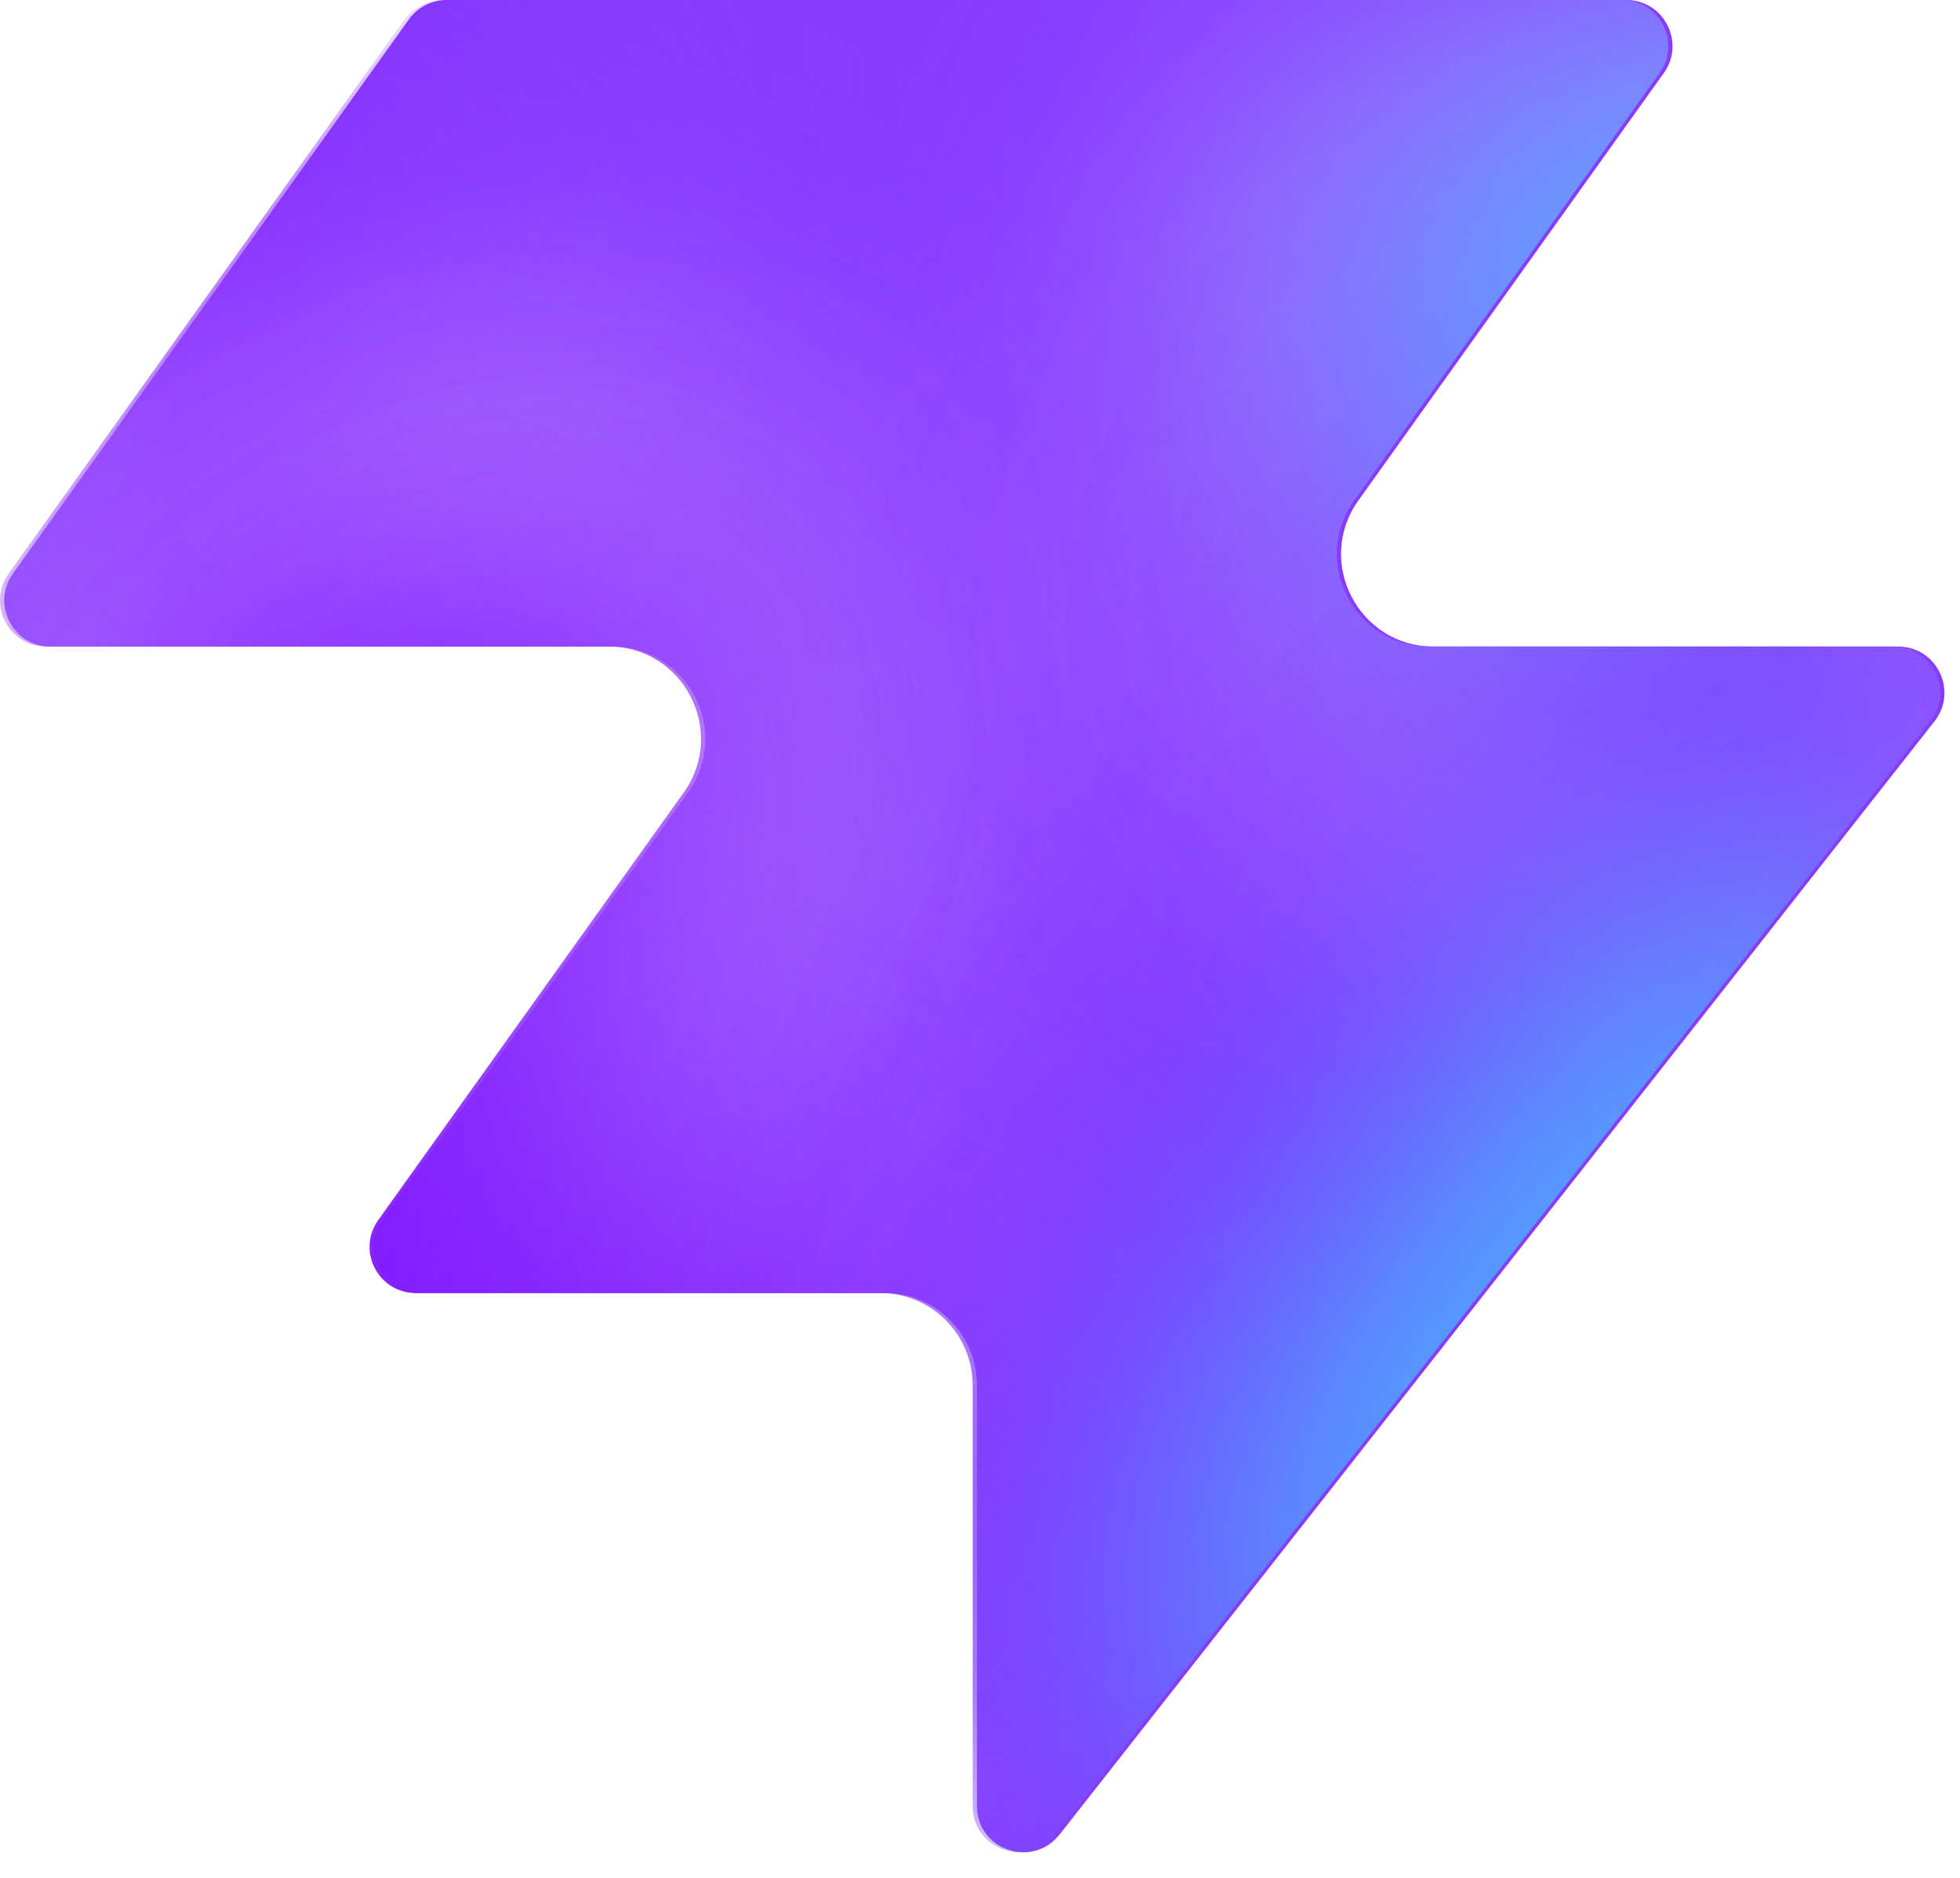
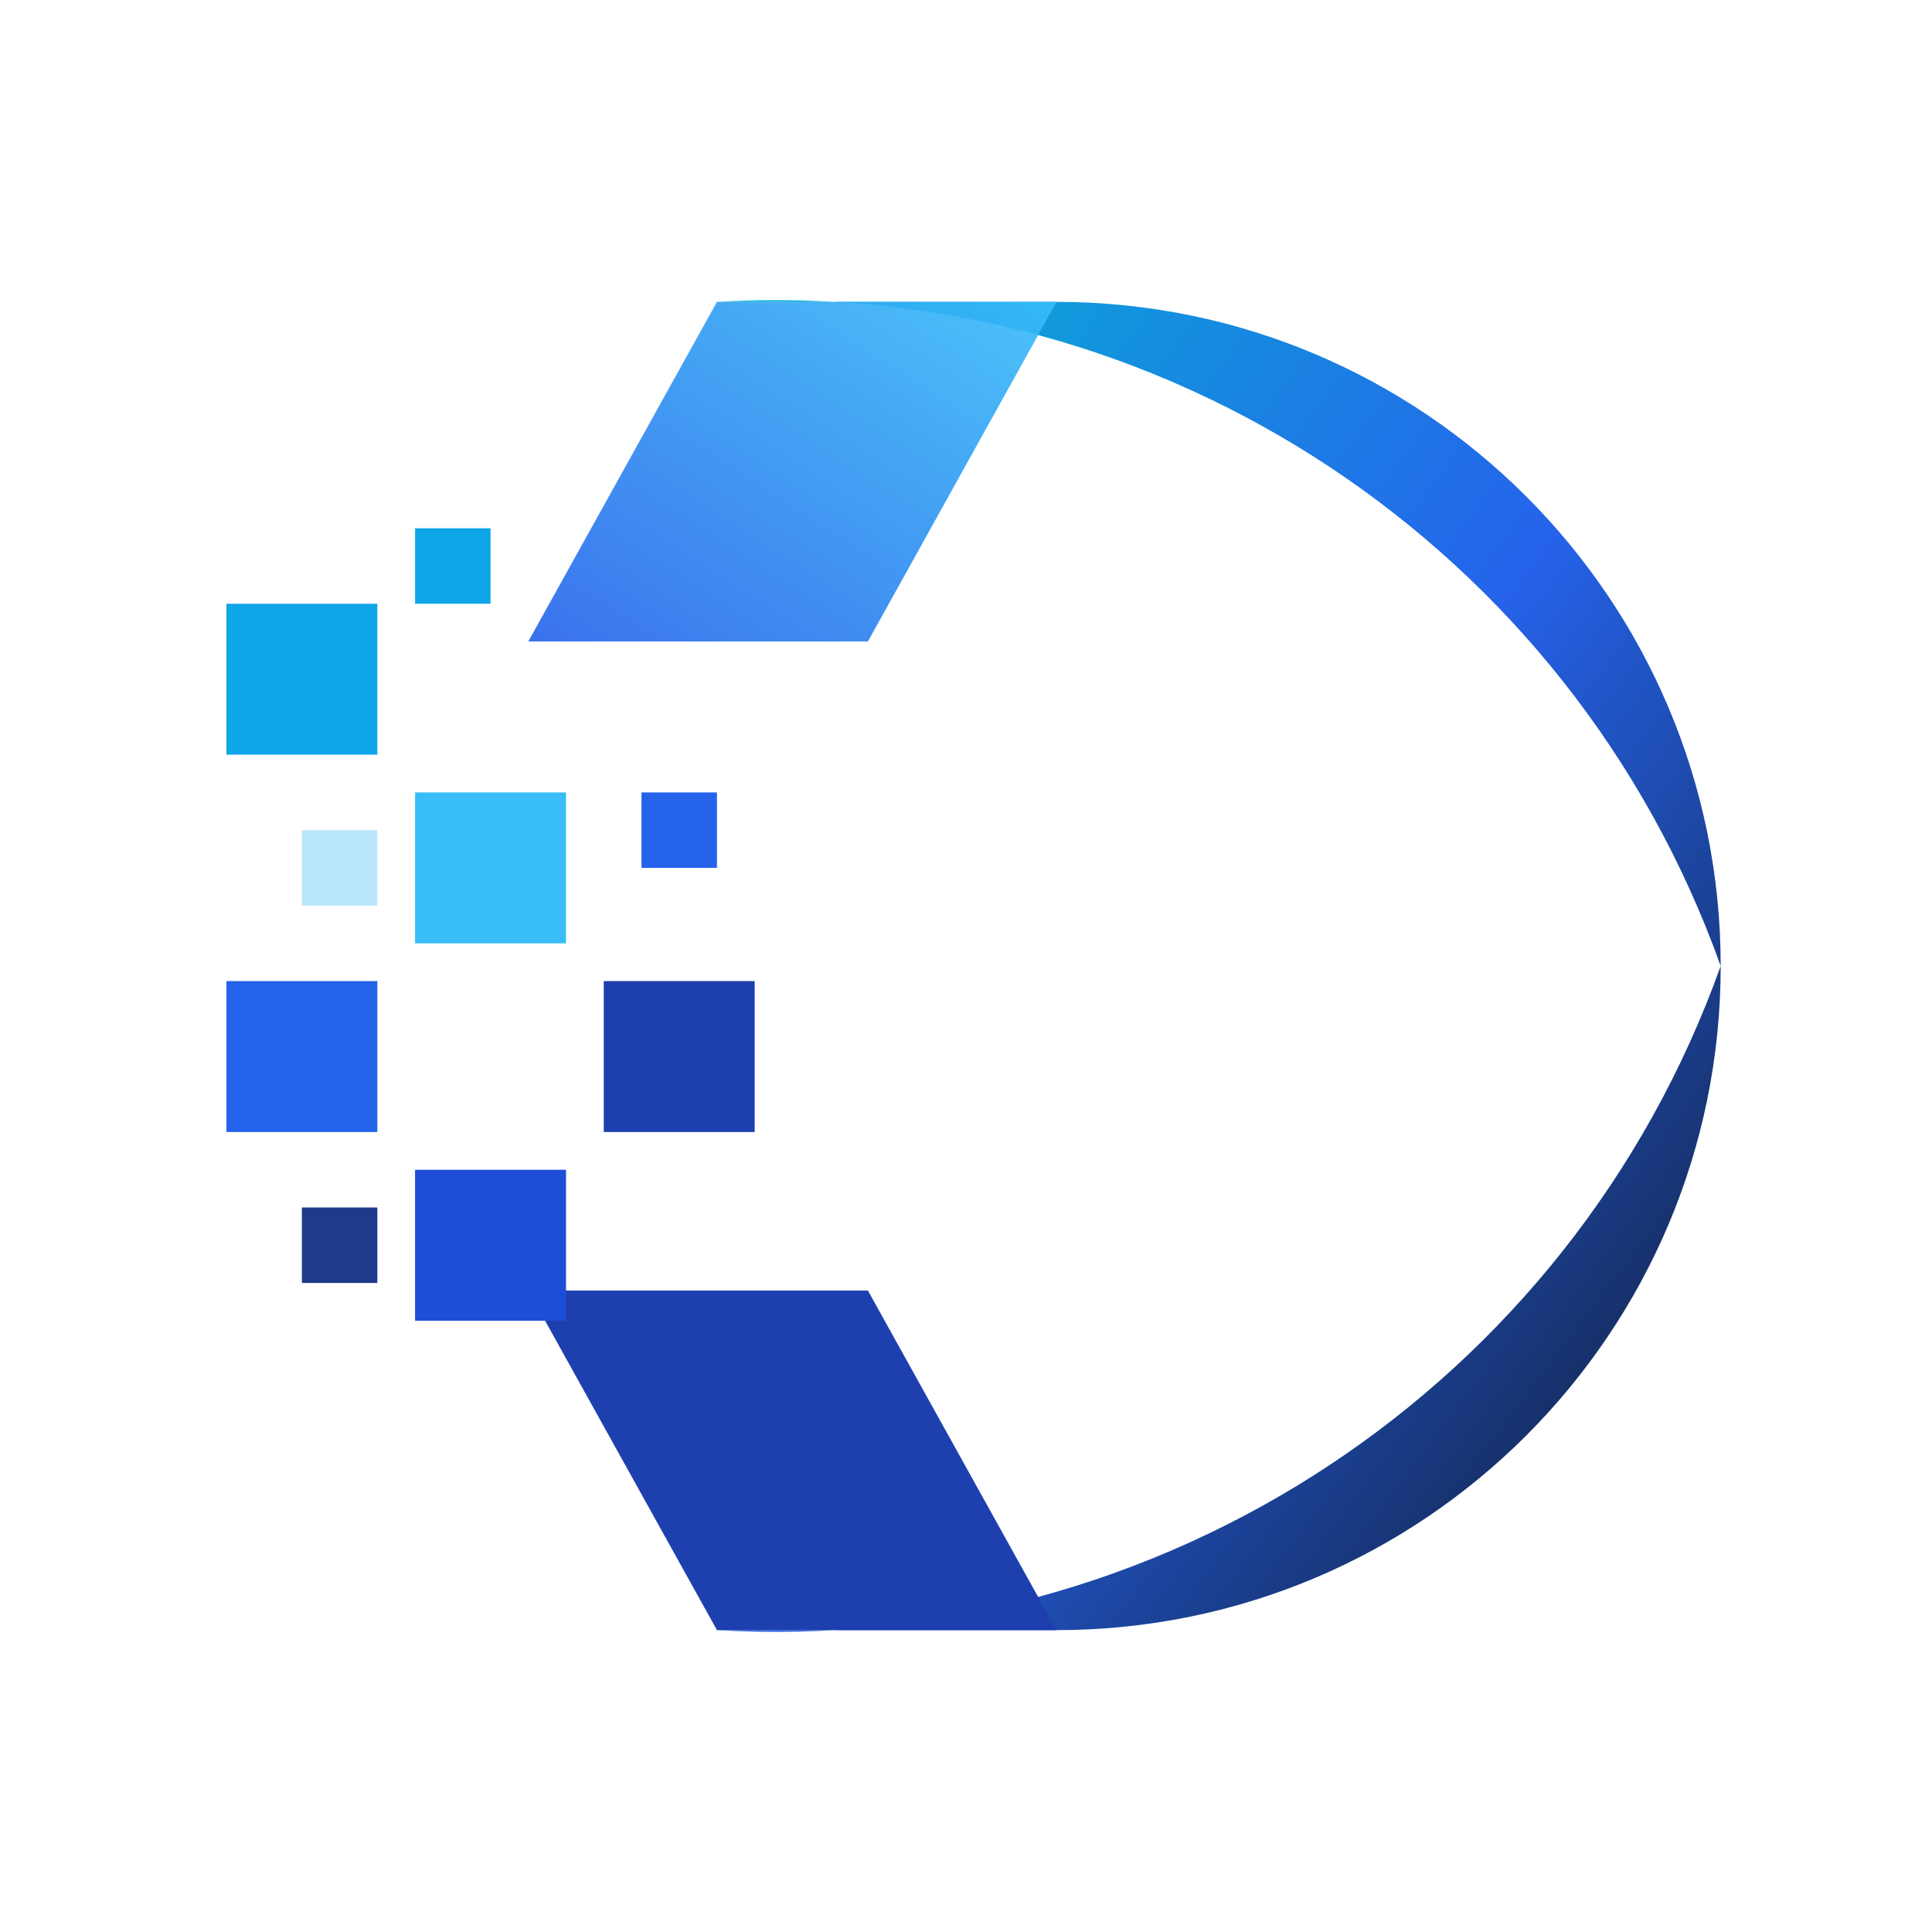
- <svg xmlns="http://www.w3.org/2000/svg" width="48" height="46" fill="none" viewBox="0 0 48 46">
-   <path fill="#863bff" d="M25.946 44.938c-.664.845-2.021.375-2.021-.698V33.937a2.26 2.26 0 0 0-2.262-2.262H10.287c-.92 0-1.456-1.04-.92-1.788l7.48-10.471c1.07-1.497 0-3.578-1.842-3.578H1.237c-.92 0-1.456-1.04-.92-1.788L10.013.474c.214-.297.556-.474.92-.474h28.894c.92 0 1.456 1.04.92 1.788l-7.48 10.471c-1.07 1.498 0 3.579 1.842 3.579h11.377c.943 0 1.473 1.088.89 1.83L25.947 44.94z" style="fill:#863bff;fill:color(display-p3 .525 .23 1);fill-opacity:1" />
-   <mask id="a" width="48" height="46" x="0" y="0" maskUnits="userSpaceOnUse" style="mask-type:alpha">
-     <path fill="#000" d="M25.842 44.938c-.664.844-2.021.375-2.021-.698V33.937a2.26 2.26 0 0 0-2.262-2.262H10.183c-.92 0-1.456-1.04-.92-1.788l7.48-10.471c1.07-1.498 0-3.579-1.842-3.579H1.133c-.92 0-1.456-1.04-.92-1.787L9.91.473c.214-.297.556-.474.92-.474h28.894c.92 0 1.456 1.04.92 1.788l-7.48 10.471c-1.07 1.498 0 3.578 1.842 3.578h11.377c.943 0 1.473 1.088.89 1.832L25.843 44.94z" style="fill:#000;fill-opacity:1" />
-   </mask>
-   <g mask="url(#a)">
-     <g filter="url(#b)">
-       <ellipse cx="5.508" cy="14.704" fill="#ede6ff" rx="5.508" ry="14.704" style="fill:#ede6ff;fill:color(display-p3 .927 .903 1);fill-opacity:1" transform="matrix(.00324 1 1 -.00324 -4.47 31.516)" />
-     </g>
-     <g filter="url(#c)">
-       <ellipse cx="10.399" cy="29.851" fill="#ede6ff" rx="10.399" ry="29.851" style="fill:#ede6ff;fill:color(display-p3 .927 .903 1);fill-opacity:1" transform="matrix(.00324 1 1 -.00324 -39.328 7.883)" />
-     </g>
-     <g filter="url(#d)">
-       <ellipse cx="5.508" cy="30.487" fill="#7e14ff" rx="5.508" ry="30.487" style="fill:#7e14ff;fill:color(display-p3 .492 .077 1);fill-opacity:1" transform="rotate(89.814 -25.913 -14.639)scale(1 -1)" />
-     </g>
-     <g filter="url(#e)">
-       <ellipse cx="5.508" cy="30.599" fill="#7e14ff" rx="5.508" ry="30.599" style="fill:#7e14ff;fill:color(display-p3 .492 .077 1);fill-opacity:1" transform="rotate(89.814 -32.644 -3.334)scale(1 -1)" />
-     </g>
-     <g filter="url(#f)">
-       <ellipse cx="5.508" cy="30.599" fill="#7e14ff" rx="5.508" ry="30.599" style="fill:#7e14ff;fill:color(display-p3 .492 .077 1);fill-opacity:1" transform="matrix(.00324 1 1 -.00324 -34.34 30.47)" />
-     </g>
-     <g filter="url(#g)">
-       <ellipse cx="14.072" cy="22.078" fill="#ede6ff" rx="14.072" ry="22.078" style="fill:#ede6ff;fill:color(display-p3 .927 .903 1);fill-opacity:1" transform="rotate(93.35 24.506 48.493)scale(-1 1)" />
-     </g>
-     <g filter="url(#h)">
-       <ellipse cx="3.47" cy="21.501" fill="#7e14ff" rx="3.47" ry="21.501" style="fill:#7e14ff;fill:color(display-p3 .492 .077 1);fill-opacity:1" transform="rotate(89.009 28.708 47.59)scale(-1 1)" />
-     </g>
-     <g filter="url(#i)">
-       <ellipse cx="3.47" cy="21.501" fill="#7e14ff" rx="3.47" ry="21.501" style="fill:#7e14ff;fill:color(display-p3 .492 .077 1);fill-opacity:1" transform="rotate(89.009 28.708 47.59)scale(-1 1)" />
-     </g>
-     <g filter="url(#j)">
-       <ellipse cx=".387" cy="8.972" fill="#7e14ff" rx="4.407" ry="29.108" style="fill:#7e14ff;fill:color(display-p3 .492 .077 1);fill-opacity:1" transform="rotate(39.51 .387 8.972)" />
-     </g>
-     <g filter="url(#k)">
-       <ellipse cx="47.523" cy="-6.092" fill="#7e14ff" rx="4.407" ry="29.108" style="fill:#7e14ff;fill:color(display-p3 .492 .077 1);fill-opacity:1" transform="rotate(37.892 47.523 -6.092)" />
-     </g>
-     <g filter="url(#l)">
-       <ellipse cx="41.412" cy="6.333" fill="#47bfff" rx="5.971" ry="9.665" style="fill:#47bfff;fill:color(display-p3 .28 .748 1);fill-opacity:1" transform="rotate(37.892 41.412 6.333)" />
-     </g>
-     <g filter="url(#m)">
-       <ellipse cx="-1.879" cy="38.332" fill="#7e14ff" rx="4.407" ry="29.108" style="fill:#7e14ff;fill:color(display-p3 .492 .077 1);fill-opacity:1" transform="rotate(37.892 -1.88 38.332)" />
-     </g>
-     <g filter="url(#n)">
-       <ellipse cx="-1.879" cy="38.332" fill="#7e14ff" rx="4.407" ry="29.108" style="fill:#7e14ff;fill:color(display-p3 .492 .077 1);fill-opacity:1" transform="rotate(37.892 -1.88 38.332)" />
-     </g>
-     <g filter="url(#o)">
-       <ellipse cx="35.651" cy="29.907" fill="#7e14ff" rx="4.407" ry="29.108" style="fill:#7e14ff;fill:color(display-p3 .492 .077 1);fill-opacity:1" transform="rotate(37.892 35.651 29.907)" />
-     </g>
-     <g filter="url(#p)">
-       <ellipse cx="38.418" cy="32.4" fill="#47bfff" rx="5.971" ry="15.297" style="fill:#47bfff;fill:color(display-p3 .28 .748 1);fill-opacity:1" transform="rotate(37.892 38.418 32.4)" />
-     </g>
-   </g>
+ <svg xmlns="http://www.w3.org/2000/svg" viewBox="0 0 512 512">
  <defs>
-     <filter id="b" width="60.045" height="41.654" x="-19.77" y="16.149" color-interpolation-filters="sRGB" filterUnits="userSpaceOnUse">
-       <feFlood flood-opacity="0" result="BackgroundImageFix" />
-       <feBlend in="SourceGraphic" in2="BackgroundImageFix" result="shape" />
-       <feGaussianBlur result="effect1_foregroundBlur_2002_17158" stdDeviation="7.659" />
-     </filter>
-     <filter id="c" width="90.34" height="51.437" x="-54.613" y="-7.533" color-interpolation-filters="sRGB" filterUnits="userSpaceOnUse">
-       <feFlood flood-opacity="0" result="BackgroundImageFix" />
-       <feBlend in="SourceGraphic" in2="BackgroundImageFix" result="shape" />
-       <feGaussianBlur result="effect1_foregroundBlur_2002_17158" stdDeviation="7.659" />
-     </filter>
-     <filter id="d" width="79.355" height="29.4" x="-49.64" y="2.03" color-interpolation-filters="sRGB" filterUnits="userSpaceOnUse">
-       <feFlood flood-opacity="0" result="BackgroundImageFix" />
-       <feBlend in="SourceGraphic" in2="BackgroundImageFix" result="shape" />
-       <feGaussianBlur result="effect1_foregroundBlur_2002_17158" stdDeviation="4.596" />
-     </filter>
-     <filter id="e" width="79.579" height="29.4" x="-45.045" y="20.029" color-interpolation-filters="sRGB" filterUnits="userSpaceOnUse">
-       <feFlood flood-opacity="0" result="BackgroundImageFix" />
-       <feBlend in="SourceGraphic" in2="BackgroundImageFix" result="shape" />
-       <feGaussianBlur result="effect1_foregroundBlur_2002_17158" stdDeviation="4.596" />
-     </filter>
-     <filter id="f" width="79.579" height="29.4" x="-43.513" y="21.178" color-interpolation-filters="sRGB" filterUnits="userSpaceOnUse">
-       <feFlood flood-opacity="0" result="BackgroundImageFix" />
-       <feBlend in="SourceGraphic" in2="BackgroundImageFix" result="shape" />
-       <feGaussianBlur result="effect1_foregroundBlur_2002_17158" stdDeviation="4.596" />
-     </filter>
-     <filter id="g" width="74.749" height="58.852" x="15.756" y="-17.901" color-interpolation-filters="sRGB" filterUnits="userSpaceOnUse">
-       <feFlood flood-opacity="0" result="BackgroundImageFix" />
-       <feBlend in="SourceGraphic" in2="BackgroundImageFix" result="shape" />
-       <feGaussianBlur result="effect1_foregroundBlur_2002_17158" stdDeviation="7.659" />
-     </filter>
-     <filter id="h" width="61.377" height="25.362" x="23.548" y="2.284" color-interpolation-filters="sRGB" filterUnits="userSpaceOnUse">
-       <feFlood flood-opacity="0" result="BackgroundImageFix" />
-       <feBlend in="SourceGraphic" in2="BackgroundImageFix" result="shape" />
-       <feGaussianBlur result="effect1_foregroundBlur_2002_17158" stdDeviation="4.596" />
-     </filter>
-     <filter id="i" width="61.377" height="25.362" x="23.548" y="2.284" color-interpolation-filters="sRGB" filterUnits="userSpaceOnUse">
-       <feFlood flood-opacity="0" result="BackgroundImageFix" />
-       <feBlend in="SourceGraphic" in2="BackgroundImageFix" result="shape" />
-       <feGaussianBlur result="effect1_foregroundBlur_2002_17158" stdDeviation="4.596" />
-     </filter>
-     <filter id="j" width="56.045" height="63.649" x="-27.636" y="-22.853" color-interpolation-filters="sRGB" filterUnits="userSpaceOnUse">
-       <feFlood flood-opacity="0" result="BackgroundImageFix" />
-       <feBlend in="SourceGraphic" in2="BackgroundImageFix" result="shape" />
-       <feGaussianBlur result="effect1_foregroundBlur_2002_17158" stdDeviation="4.596" />
-     </filter>
-     <filter id="k" width="54.814" height="64.646" x="20.116" y="-38.415" color-interpolation-filters="sRGB" filterUnits="userSpaceOnUse">
-       <feFlood flood-opacity="0" result="BackgroundImageFix" />
-       <feBlend in="SourceGraphic" in2="BackgroundImageFix" result="shape" />
-       <feGaussianBlur result="effect1_foregroundBlur_2002_17158" stdDeviation="4.596" />
-     </filter>
-     <filter id="l" width="33.541" height="35.313" x="24.641" y="-11.323" color-interpolation-filters="sRGB" filterUnits="userSpaceOnUse">
-       <feFlood flood-opacity="0" result="BackgroundImageFix" />
-       <feBlend in="SourceGraphic" in2="BackgroundImageFix" result="shape" />
-       <feGaussianBlur result="effect1_foregroundBlur_2002_17158" stdDeviation="4.596" />
-     </filter>
-     <filter id="m" width="54.814" height="64.646" x="-29.286" y="6.009" color-interpolation-filters="sRGB" filterUnits="userSpaceOnUse">
-       <feFlood flood-opacity="0" result="BackgroundImageFix" />
-       <feBlend in="SourceGraphic" in2="BackgroundImageFix" result="shape" />
-       <feGaussianBlur result="effect1_foregroundBlur_2002_17158" stdDeviation="4.596" />
-     </filter>
-     <filter id="n" width="54.814" height="64.646" x="-29.286" y="6.009" color-interpolation-filters="sRGB" filterUnits="userSpaceOnUse">
-       <feFlood flood-opacity="0" result="BackgroundImageFix" />
-       <feBlend in="SourceGraphic" in2="BackgroundImageFix" result="shape" />
-       <feGaussianBlur result="effect1_foregroundBlur_2002_17158" stdDeviation="4.596" />
-     </filter>
-     <filter id="o" width="54.814" height="64.646" x="8.244" y="-2.416" color-interpolation-filters="sRGB" filterUnits="userSpaceOnUse">
-       <feFlood flood-opacity="0" result="BackgroundImageFix" />
-       <feBlend in="SourceGraphic" in2="BackgroundImageFix" result="shape" />
-       <feGaussianBlur result="effect1_foregroundBlur_2002_17158" stdDeviation="4.596" />
-     </filter>
-     <filter id="p" width="39.409" height="43.623" x="18.713" y="10.588" color-interpolation-filters="sRGB" filterUnits="userSpaceOnUse">
-       <feFlood flood-opacity="0" result="BackgroundImageFix" />
-       <feBlend in="SourceGraphic" in2="BackgroundImageFix" result="shape" />
-       <feGaussianBlur result="effect1_foregroundBlur_2002_17158" stdDeviation="4.596" />
-     </filter>
+     <linearGradient id="blue-grad" x1="0%" y1="0%" x2="100%" y2="100%">
+       <stop offset="0%" stop-color="#06b6d4" />
+       <stop offset="50%" stop-color="#2563eb" />
+       <stop offset="100%" stop-color="#0f172a" />
+     </linearGradient>
+     <linearGradient id="pixel-grad" x1="0%" y1="100%" x2="100%" y2="0%">
+       <stop offset="0%" stop-color="#2563eb" />
+       <stop offset="100%" stop-color="#38bdf8" />
+     </linearGradient>
  </defs>
+   <path d="M 280 80            A 176 176 0 0 1 280 432            L 190 432            A 266 266 0 0 0 456 256            A 266 266 0 0 0 190 80            Z" fill="url(#blue-grad)" />
+   <polygon points="190,80 280,80 230,170 140,170" fill="url(#pixel-grad)" opacity="0.9" />
+   <polygon points="190,432 280,432 230,342 140,342" fill="#1e40af" />
+   <rect x="60" y="160" width="40" height="40" fill="#0ea5e9" />
+   <rect x="110" y="210" width="40" height="40" fill="#38bdf8" />
+   <rect x="60" y="260" width="40" height="40" fill="#2563eb" />
+   <rect x="110" y="310" width="40" height="40" fill="#1d4ed8" />
+   <rect x="160" y="260" width="40" height="40" fill="#1e40af" />
+   <rect x="110" y="140" width="20" height="20" fill="#0ea5e9" />
+   <rect x="80" y="220" width="20" height="20" fill="#bae6fd" />
+   <rect x="170" y="210" width="20" height="20" fill="#2563eb" />
+   <rect x="80" y="320" width="20" height="20" fill="#1e3a8a" />
+   <rect x="160" y="350" width="20" height="20" fill="#1e40af" />
</svg>
